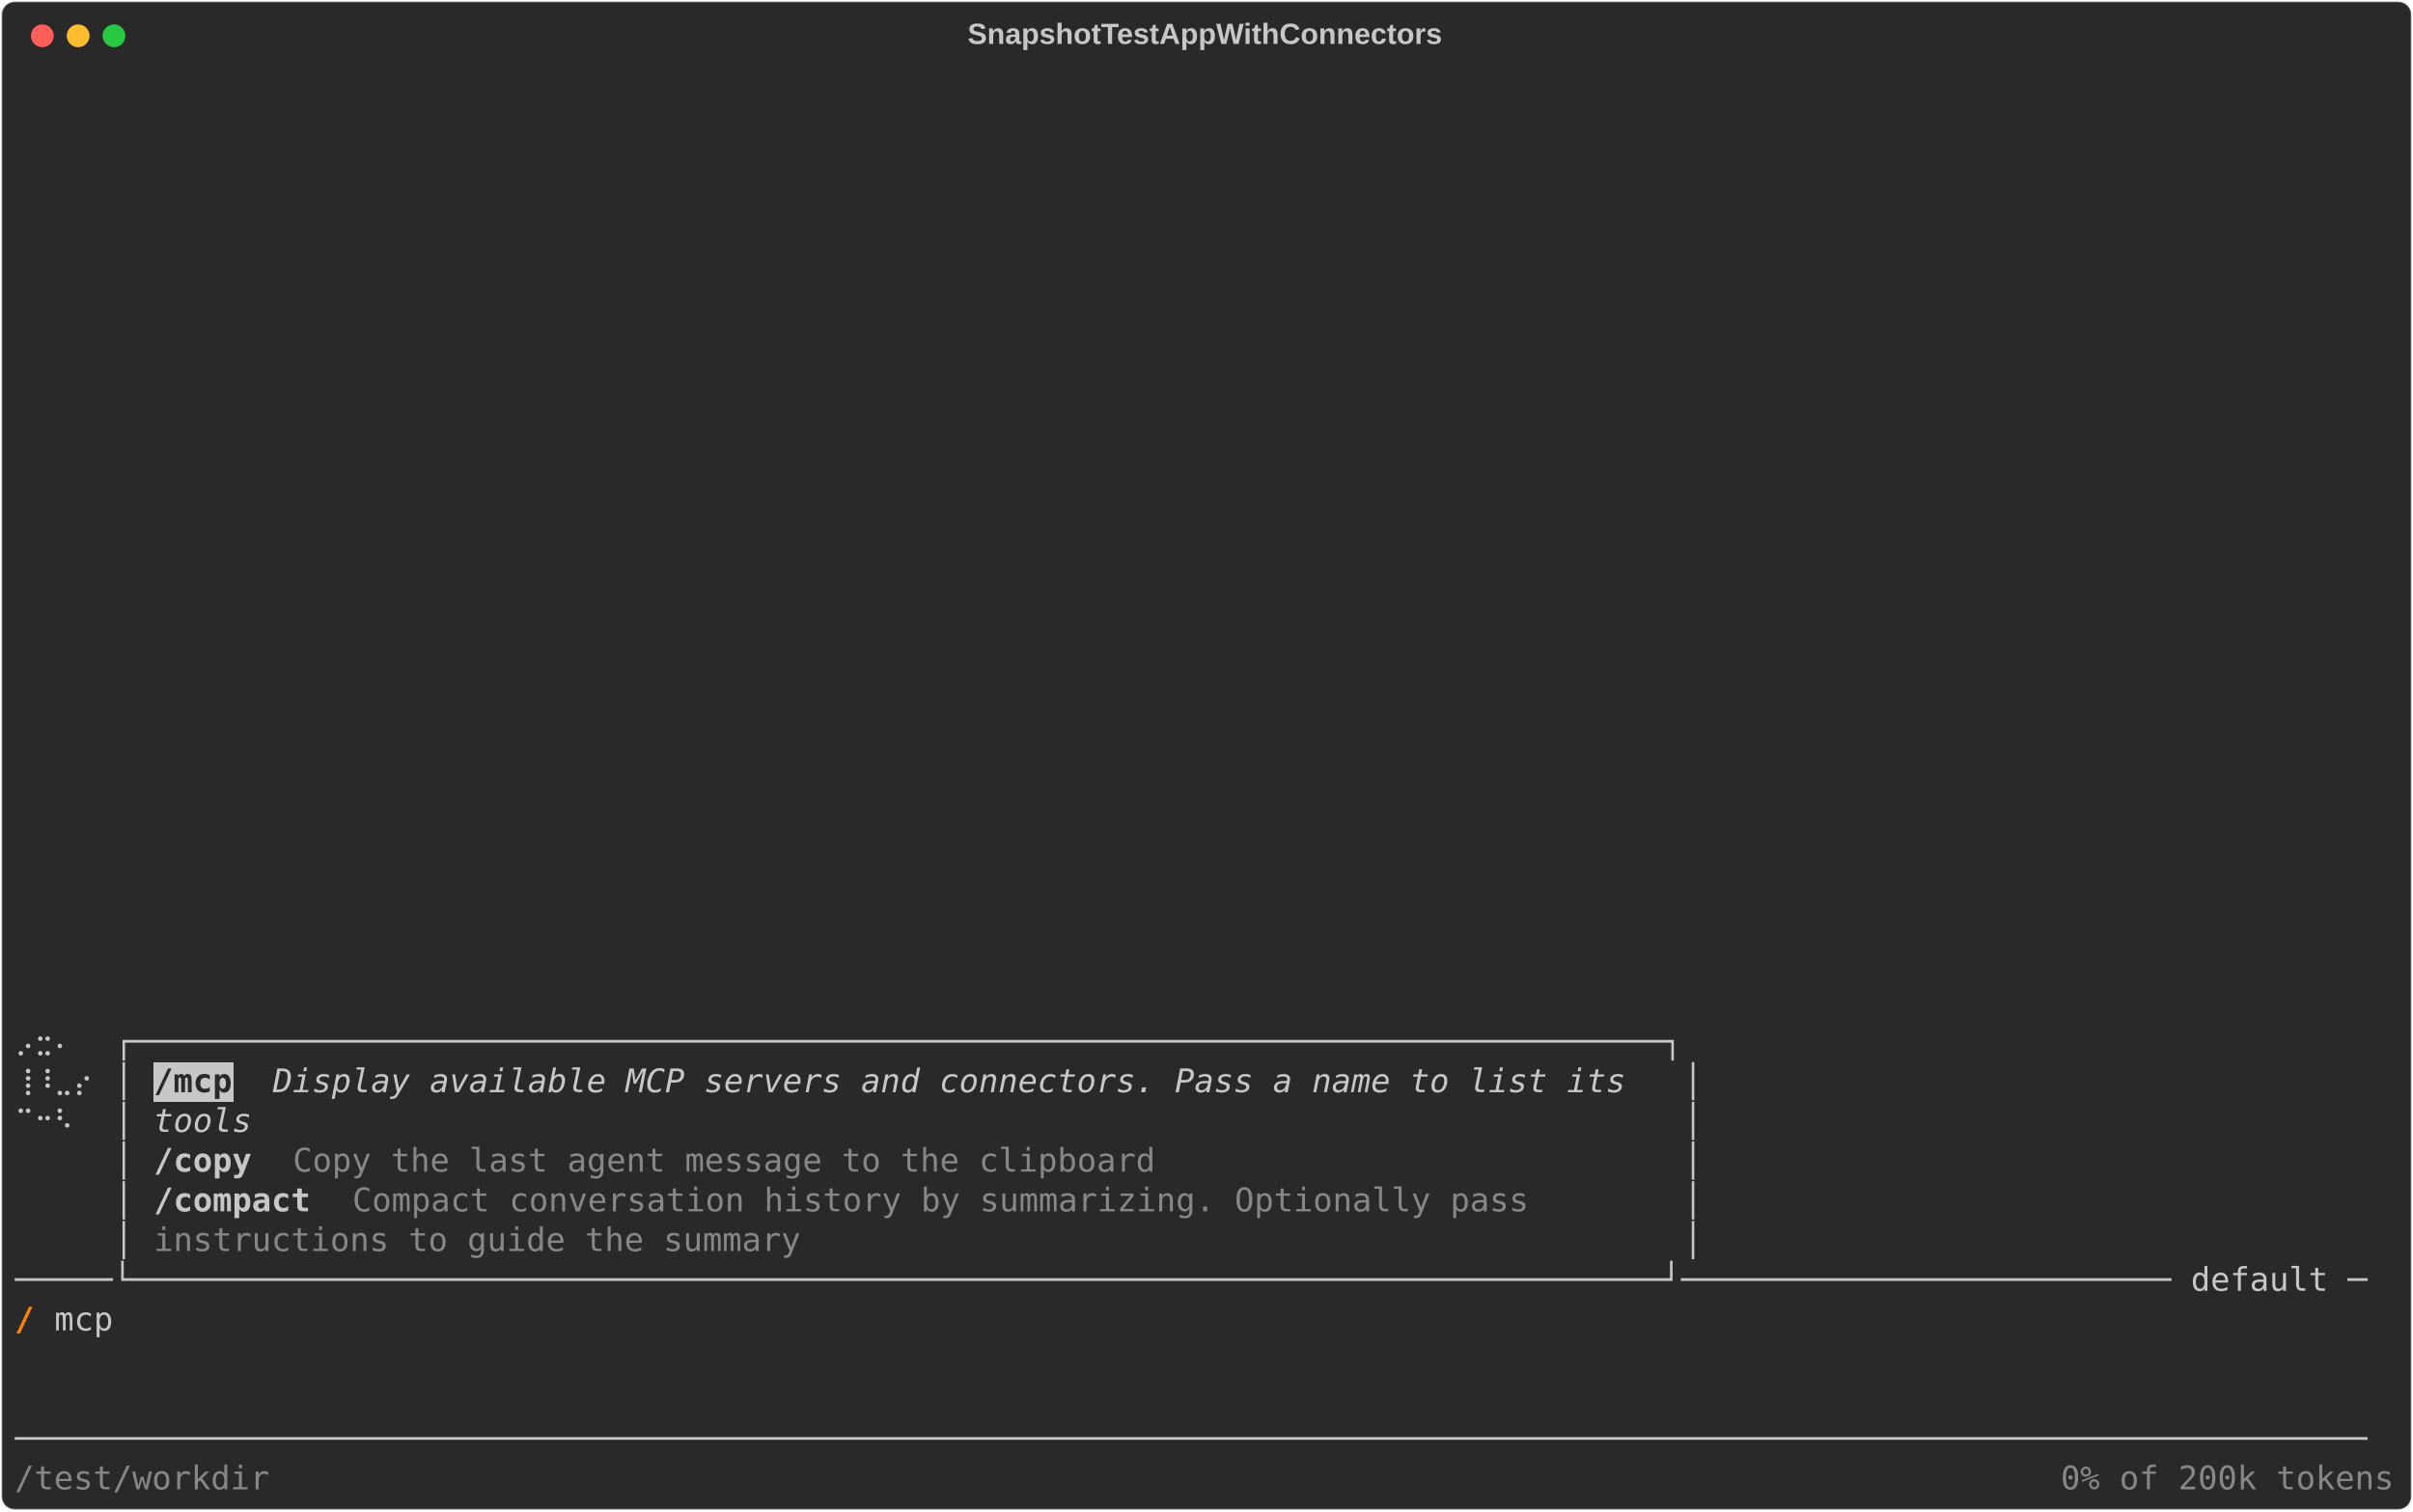
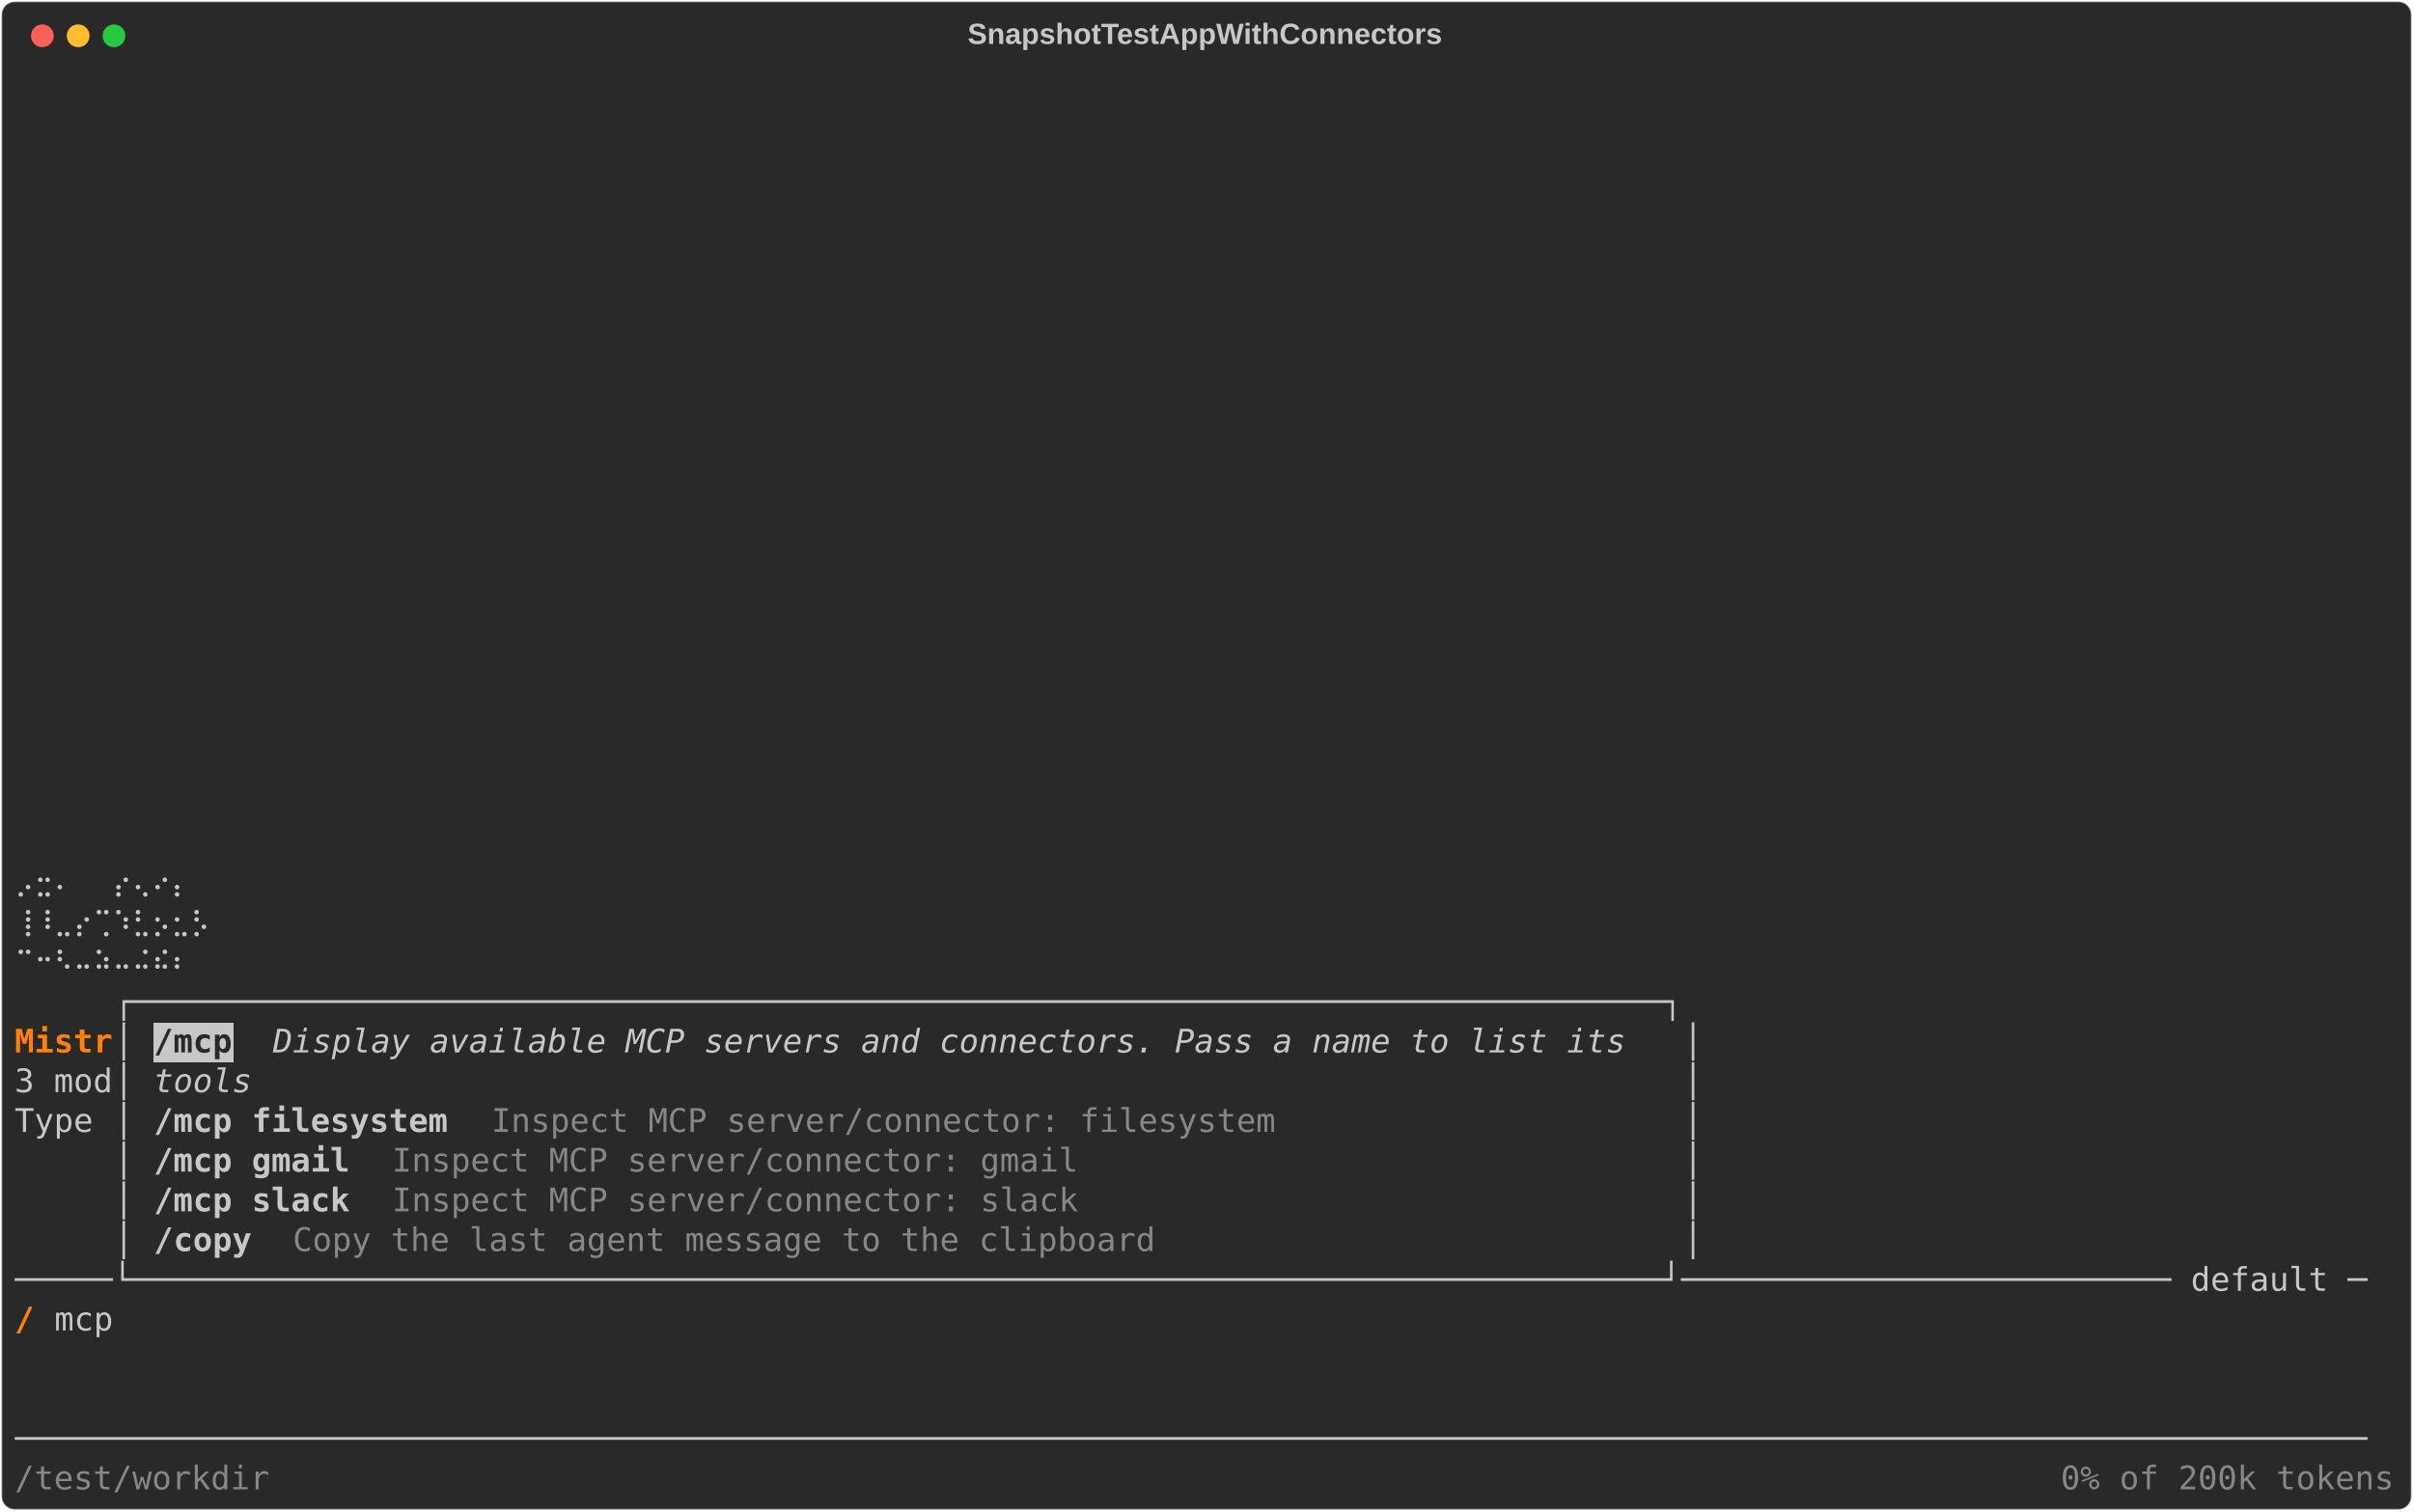
<svg xmlns="http://www.w3.org/2000/svg" class="rich-terminal" viewBox="0 0 1482 928.4">
  <style>

    @font-face {
        font-family: "Fira Code";
        src: local("FiraCode-Regular"),
                url("https://cdnjs.cloudflare.com/ajax/libs/firacode/6.2.0/woff2/FiraCode-Regular.woff2") format("woff2"),
                url("https://cdnjs.cloudflare.com/ajax/libs/firacode/6.2.0/woff/FiraCode-Regular.woff") format("woff");
        font-style: normal;
        font-weight: 400;
    }
    @font-face {
        font-family: "Fira Code";
        src: local("FiraCode-Bold"),
                url("https://cdnjs.cloudflare.com/ajax/libs/firacode/6.2.0/woff2/FiraCode-Bold.woff2") format("woff2"),
                url("https://cdnjs.cloudflare.com/ajax/libs/firacode/6.2.0/woff/FiraCode-Bold.woff") format("woff");
        font-style: bold;
        font-weight: 700;
    }

    .terminal-matrix {
        font-family: Fira Code, monospace;
        font-size: 20px;
        line-height: 24.4px;
        font-variant-east-asian: full-width;
    }

    .terminal-title {
        font-size: 18px;
        font-weight: bold;
        font-family: arial;
    }

    .terminal-r1 { fill: #c5c8c6 }
- .terminal-r2 { fill: #292929;font-weight: bold }
- .terminal-r3 { fill: #c5c8c6;font-style: italic; }
- .terminal-r4 { fill: #c5c8c6;font-weight: bold }
- .terminal-r5 { fill: #868887 }
- .terminal-r6 { fill: #ff8205;font-weight: bold }
+ .terminal-r2 { fill: #ff8205;font-weight: bold }
+ .terminal-r3 { fill: #292929;font-weight: bold }
+ .terminal-r4 { fill: #c5c8c6;font-style: italic; }
+ .terminal-r5 { fill: #c5c8c6;font-weight: bold }
+ .terminal-r6 { fill: #868887 }
    </style>
  <defs>
    <clipPath id="terminal-clip-terminal">
      <rect x="0" y="0" width="1463.0" height="877.4" />
    </clipPath>
    <clipPath id="terminal-line-0">
      <rect x="0" y="1.5" width="1464" height="24.65" />
    </clipPath>
    <clipPath id="terminal-line-1">
      <rect x="0" y="25.9" width="1464" height="24.65" />
    </clipPath>
    <clipPath id="terminal-line-2">
      <rect x="0" y="50.3" width="1464" height="24.65" />
    </clipPath>
    <clipPath id="terminal-line-3">
      <rect x="0" y="74.7" width="1464" height="24.65" />
    </clipPath>
    <clipPath id="terminal-line-4">
      <rect x="0" y="99.1" width="1464" height="24.65" />
    </clipPath>
    <clipPath id="terminal-line-5">
      <rect x="0" y="123.5" width="1464" height="24.65" />
    </clipPath>
    <clipPath id="terminal-line-6">
      <rect x="0" y="147.9" width="1464" height="24.65" />
    </clipPath>
    <clipPath id="terminal-line-7">
      <rect x="0" y="172.3" width="1464" height="24.65" />
    </clipPath>
    <clipPath id="terminal-line-8">
      <rect x="0" y="196.7" width="1464" height="24.65" />
    </clipPath>
    <clipPath id="terminal-line-9">
      <rect x="0" y="221.1" width="1464" height="24.65" />
    </clipPath>
    <clipPath id="terminal-line-10">
      <rect x="0" y="245.5" width="1464" height="24.65" />
    </clipPath>
    <clipPath id="terminal-line-11">
      <rect x="0" y="269.9" width="1464" height="24.65" />
    </clipPath>
    <clipPath id="terminal-line-12">
      <rect x="0" y="294.3" width="1464" height="24.65" />
    </clipPath>
    <clipPath id="terminal-line-13">
      <rect x="0" y="318.7" width="1464" height="24.65" />
    </clipPath>
    <clipPath id="terminal-line-14">
      <rect x="0" y="343.1" width="1464" height="24.65" />
    </clipPath>
    <clipPath id="terminal-line-15">
      <rect x="0" y="367.5" width="1464" height="24.65" />
    </clipPath>
    <clipPath id="terminal-line-16">
      <rect x="0" y="391.9" width="1464" height="24.65" />
    </clipPath>
    <clipPath id="terminal-line-17">
      <rect x="0" y="416.3" width="1464" height="24.65" />
    </clipPath>
    <clipPath id="terminal-line-18">
      <rect x="0" y="440.7" width="1464" height="24.65" />
    </clipPath>
    <clipPath id="terminal-line-19">
      <rect x="0" y="465.1" width="1464" height="24.65" />
    </clipPath>
    <clipPath id="terminal-line-20">
      <rect x="0" y="489.5" width="1464" height="24.65" />
    </clipPath>
    <clipPath id="terminal-line-21">
      <rect x="0" y="513.9" width="1464" height="24.65" />
    </clipPath>
    <clipPath id="terminal-line-22">
      <rect x="0" y="538.3" width="1464" height="24.65" />
    </clipPath>
    <clipPath id="terminal-line-23">
      <rect x="0" y="562.7" width="1464" height="24.65" />
    </clipPath>
    <clipPath id="terminal-line-24">
      <rect x="0" y="587.1" width="1464" height="24.65" />
    </clipPath>
    <clipPath id="terminal-line-25">
      <rect x="0" y="611.5" width="1464" height="24.65" />
    </clipPath>
    <clipPath id="terminal-line-26">
      <rect x="0" y="635.9" width="1464" height="24.65" />
    </clipPath>
    <clipPath id="terminal-line-27">
      <rect x="0" y="660.3" width="1464" height="24.65" />
    </clipPath>
    <clipPath id="terminal-line-28">
      <rect x="0" y="684.7" width="1464" height="24.65" />
    </clipPath>
    <clipPath id="terminal-line-29">
      <rect x="0" y="709.1" width="1464" height="24.65" />
    </clipPath>
    <clipPath id="terminal-line-30">
      <rect x="0" y="733.5" width="1464" height="24.65" />
    </clipPath>
    <clipPath id="terminal-line-31">
      <rect x="0" y="757.9" width="1464" height="24.65" />
    </clipPath>
    <clipPath id="terminal-line-32">
      <rect x="0" y="782.3" width="1464" height="24.65" />
    </clipPath>
    <clipPath id="terminal-line-33">
      <rect x="0" y="806.7" width="1464" height="24.65" />
    </clipPath>
    <clipPath id="terminal-line-34">
      <rect x="0" y="831.1" width="1464" height="24.65" />
    </clipPath>
  </defs>
  <rect fill="#292929" stroke="rgba(255,255,255,0.35)" stroke-width="1" x="1" y="1" width="1480" height="926.4" rx="8" />
  <text class="terminal-title" fill="#c5c8c6" text-anchor="middle" x="740" y="27">SnapshotTestAppWithConnectors</text>
  <g transform="translate(26,22)">
    <circle cx="0" cy="0" r="7" fill="#ff5f57" />
    <circle cx="22" cy="0" r="7" fill="#febc2e" />
    <circle cx="44" cy="0" r="7" fill="#28c840" />
  </g>
  <g transform="translate(9, 41)" clip-path="url(#terminal-clip-terminal)">
-     <rect fill="#c5c8c6" x="85.4" y="611.5" width="48.8" height="24.65" shape-rendering="crispEdges" />
+     <rect fill="#c5c8c6" x="85.4" y="587.1" width="48.8" height="24.65" shape-rendering="crispEdges" />
    <g class="terminal-matrix">
      <text class="terminal-r1" x="1464" y="20" textLength="12.2" clip-path="url(#terminal-line-0)">
</text>
      <text class="terminal-r1" x="1464" y="44.4" textLength="12.2" clip-path="url(#terminal-line-1)">
</text>
      <text class="terminal-r1" x="1464" y="68.8" textLength="12.2" clip-path="url(#terminal-line-2)">
</text>
      <text class="terminal-r1" x="1464" y="93.2" textLength="12.2" clip-path="url(#terminal-line-3)">
</text>
      <text class="terminal-r1" x="1464" y="117.6" textLength="12.2" clip-path="url(#terminal-line-4)">
</text>
      <text class="terminal-r1" x="1464" y="142" textLength="12.2" clip-path="url(#terminal-line-5)">
</text>
      <text class="terminal-r1" x="1464" y="166.4" textLength="12.2" clip-path="url(#terminal-line-6)">
</text>
      <text class="terminal-r1" x="1464" y="190.8" textLength="12.2" clip-path="url(#terminal-line-7)">
</text>
      <text class="terminal-r1" x="1464" y="215.2" textLength="12.2" clip-path="url(#terminal-line-8)">
</text>
      <text class="terminal-r1" x="1464" y="239.6" textLength="12.2" clip-path="url(#terminal-line-9)">
</text>
      <text class="terminal-r1" x="1464" y="264" textLength="12.2" clip-path="url(#terminal-line-10)">
</text>
      <text class="terminal-r1" x="1464" y="288.4" textLength="12.2" clip-path="url(#terminal-line-11)">
</text>
      <text class="terminal-r1" x="1464" y="312.8" textLength="12.2" clip-path="url(#terminal-line-12)">
</text>
      <text class="terminal-r1" x="1464" y="337.2" textLength="12.2" clip-path="url(#terminal-line-13)">
</text>
      <text class="terminal-r1" x="1464" y="361.6" textLength="12.2" clip-path="url(#terminal-line-14)">
</text>
      <text class="terminal-r1" x="1464" y="386" textLength="12.2" clip-path="url(#terminal-line-15)">
</text>
      <text class="terminal-r1" x="1464" y="410.4" textLength="12.2" clip-path="url(#terminal-line-16)">
</text>
      <text class="terminal-r1" x="1464" y="434.8" textLength="12.2" clip-path="url(#terminal-line-17)">
</text>
      <text class="terminal-r1" x="1464" y="459.2" textLength="12.2" clip-path="url(#terminal-line-18)">
</text>
      <text class="terminal-r1" x="1464" y="483.6" textLength="12.2" clip-path="url(#terminal-line-19)">
</text>
+       <text class="terminal-r1" x="0" y="508" textLength="134.2" clip-path="url(#terminal-line-20)">  ⡠⣒⠄  ⡔⢄⠔⡄</text>
      <text class="terminal-r1" x="1464" y="508" textLength="12.2" clip-path="url(#terminal-line-20)">
</text>
+       <text class="terminal-r1" x="0" y="532.4" textLength="134.2" clip-path="url(#terminal-line-21)"> ⢸⠸⣀⡔⢉⠱⣃⡢⣂⡣</text>
      <text class="terminal-r1" x="1464" y="532.4" textLength="12.2" clip-path="url(#terminal-line-21)">
</text>
+       <text class="terminal-r1" x="0" y="556.8" textLength="134.2" clip-path="url(#terminal-line-22)">  ⠉⠒⠣⠤⠵⠤⠬⠮⠆</text>
      <text class="terminal-r1" x="1464" y="556.8" textLength="12.2" clip-path="url(#terminal-line-22)">
</text>
+       <text class="terminal-r1" x="61" y="581.2" textLength="1403" clip-path="url(#terminal-line-23)">┌──────────────────────────────────────────────────────────────────────────────┐                                   </text>
      <text class="terminal-r1" x="1464" y="581.2" textLength="12.2" clip-path="url(#terminal-line-23)">
</text>
-       <text class="terminal-r1" x="0" y="605.6" textLength="61" clip-path="url(#terminal-line-24)">  ⡠⣒⠄</text>
-       <text class="terminal-r1" x="61" y="605.6" textLength="1403" clip-path="url(#terminal-line-24)">┌──────────────────────────────────────────────────────────────────────────────┐                                   </text>
+       <text class="terminal-r2" x="0" y="605.6" textLength="61" clip-path="url(#terminal-line-24)">Mistr</text>
+       <text class="terminal-r1" x="61" y="605.6" textLength="12.2" clip-path="url(#terminal-line-24)">│</text>
+       <text class="terminal-r3" x="85.4" y="605.6" textLength="48.8" clip-path="url(#terminal-line-24)">/mcp</text>
+       <text class="terminal-r4" x="158.6" y="605.6" textLength="841.8" clip-path="url(#terminal-line-24)">Display available MCP servers and connectors. Pass a name to list its</text>
+       <text class="terminal-r1" x="1024.8" y="605.6" textLength="439.2" clip-path="url(#terminal-line-24)">│                                   </text>
      <text class="terminal-r1" x="1464" y="605.6" textLength="12.2" clip-path="url(#terminal-line-24)">
</text>
-       <text class="terminal-r1" x="0" y="630" textLength="61" clip-path="url(#terminal-line-25)"> ⢸⠸⣀⡔</text>
+       <text class="terminal-r1" x="0" y="630" textLength="61" clip-path="url(#terminal-line-25)">3 mod</text>
      <text class="terminal-r1" x="61" y="630" textLength="12.2" clip-path="url(#terminal-line-25)">│</text>
-       <text class="terminal-r2" x="85.4" y="630" textLength="48.8" clip-path="url(#terminal-line-25)">/mcp</text>
-       <text class="terminal-r3" x="158.6" y="630" textLength="841.8" clip-path="url(#terminal-line-25)">Display available MCP servers and connectors. Pass a name to list its</text>
+       <text class="terminal-r4" x="85.4" y="630" textLength="61" clip-path="url(#terminal-line-25)">tools</text>
      <text class="terminal-r1" x="1024.8" y="630" textLength="439.2" clip-path="url(#terminal-line-25)">│                                   </text>
      <text class="terminal-r1" x="1464" y="630" textLength="12.2" clip-path="url(#terminal-line-25)">
</text>
-       <text class="terminal-r1" x="0" y="654.4" textLength="61" clip-path="url(#terminal-line-26)">  ⠉⠒⠣</text>
+       <text class="terminal-r1" x="0" y="654.4" textLength="61" clip-path="url(#terminal-line-26)">Type </text>
      <text class="terminal-r1" x="61" y="654.4" textLength="12.2" clip-path="url(#terminal-line-26)">│</text>
-       <text class="terminal-r3" x="85.4" y="654.4" textLength="61" clip-path="url(#terminal-line-26)">tools</text>
+       <text class="terminal-r5" x="85.4" y="654.4" textLength="183" clip-path="url(#terminal-line-26)">/mcp filesystem</text>
+       <text class="terminal-r6" x="292.8" y="654.4" textLength="488" clip-path="url(#terminal-line-26)">Inspect MCP server/connector: filesystem</text>
      <text class="terminal-r1" x="1024.8" y="654.4" textLength="439.2" clip-path="url(#terminal-line-26)">│                                   </text>
      <text class="terminal-r1" x="1464" y="654.4" textLength="12.2" clip-path="url(#terminal-line-26)">
</text>
      <text class="terminal-r1" x="61" y="678.8" textLength="12.2" clip-path="url(#terminal-line-27)">│</text>
-       <text class="terminal-r4" x="85.4" y="678.8" textLength="61" clip-path="url(#terminal-line-27)">/copy</text>
-       <text class="terminal-r5" x="170.8" y="678.8" textLength="536.8" clip-path="url(#terminal-line-27)">Copy the last agent message to the clipboard</text>
+       <text class="terminal-r5" x="85.4" y="678.8" textLength="122" clip-path="url(#terminal-line-27)">/mcp gmail</text>
+       <text class="terminal-r6" x="231.8" y="678.8" textLength="427" clip-path="url(#terminal-line-27)">Inspect MCP server/connector: gmail</text>
      <text class="terminal-r1" x="1024.8" y="678.8" textLength="12.2" clip-path="url(#terminal-line-27)">│</text>
      <text class="terminal-r1" x="1464" y="678.8" textLength="12.2" clip-path="url(#terminal-line-27)">
</text>
      <text class="terminal-r1" x="61" y="703.2" textLength="12.2" clip-path="url(#terminal-line-28)">│</text>
-       <text class="terminal-r4" x="85.4" y="703.2" textLength="97.6" clip-path="url(#terminal-line-28)">/compact</text>
-       <text class="terminal-r5" x="207.4" y="703.2" textLength="732" clip-path="url(#terminal-line-28)">Compact conversation history by summarizing. Optionally pass</text>
+       <text class="terminal-r5" x="85.4" y="703.2" textLength="122" clip-path="url(#terminal-line-28)">/mcp slack</text>
+       <text class="terminal-r6" x="231.8" y="703.2" textLength="427" clip-path="url(#terminal-line-28)">Inspect MCP server/connector: slack</text>
      <text class="terminal-r1" x="1024.8" y="703.2" textLength="12.2" clip-path="url(#terminal-line-28)">│</text>
      <text class="terminal-r1" x="1464" y="703.2" textLength="12.2" clip-path="url(#terminal-line-28)">
</text>
      <text class="terminal-r1" x="61" y="727.6" textLength="12.2" clip-path="url(#terminal-line-29)">│</text>
-       <text class="terminal-r5" x="85.4" y="727.6" textLength="402.6" clip-path="url(#terminal-line-29)">instructions to guide the summary</text>
+       <text class="terminal-r5" x="85.4" y="727.6" textLength="61" clip-path="url(#terminal-line-29)">/copy</text>
+       <text class="terminal-r6" x="170.8" y="727.6" textLength="536.8" clip-path="url(#terminal-line-29)">Copy the last agent message to the clipboard</text>
      <text class="terminal-r1" x="1024.8" y="727.6" textLength="12.2" clip-path="url(#terminal-line-29)">│</text>
      <text class="terminal-r1" x="1464" y="727.6" textLength="12.2" clip-path="url(#terminal-line-29)">
</text>
      <text class="terminal-r1" x="0" y="752" textLength="1464" clip-path="url(#terminal-line-30)">─────└──────────────────────────────────────────────────────────────────────────────┘───────────────────────── default ─</text>
      <text class="terminal-r1" x="1464" y="752" textLength="12.2" clip-path="url(#terminal-line-30)">
</text>
-       <text class="terminal-r6" x="0" y="776.4" textLength="12.2" clip-path="url(#terminal-line-31)">/</text>
+       <text class="terminal-r2" x="0" y="776.4" textLength="12.2" clip-path="url(#terminal-line-31)">/</text>
      <text class="terminal-r1" x="24.4" y="776.4" textLength="1439.6" clip-path="url(#terminal-line-31)">mcp                                                                                                                   </text>
      <text class="terminal-r1" x="1464" y="776.4" textLength="12.2" clip-path="url(#terminal-line-31)">
</text>
      <text class="terminal-r1" x="1464" y="800.8" textLength="12.2" clip-path="url(#terminal-line-32)">
</text>
      <text class="terminal-r1" x="1464" y="825.2" textLength="12.2" clip-path="url(#terminal-line-33)">
</text>
      <text class="terminal-r1" x="0" y="849.6" textLength="1464" clip-path="url(#terminal-line-34)">────────────────────────────────────────────────────────────────────────────────────────────────────────────────────────</text>
      <text class="terminal-r1" x="1464" y="849.6" textLength="12.2" clip-path="url(#terminal-line-34)">
</text>
-       <text class="terminal-r5" x="0" y="874" textLength="158.6" clip-path="url(#terminal-line-35)">/test/workdir</text>
-       <text class="terminal-r5" x="1256.6" y="874" textLength="207.4" clip-path="url(#terminal-line-35)">0% of 200k tokens</text>
+       <text class="terminal-r6" x="0" y="874" textLength="158.6" clip-path="url(#terminal-line-35)">/test/workdir</text>
+       <text class="terminal-r6" x="1256.6" y="874" textLength="207.4" clip-path="url(#terminal-line-35)">0% of 200k tokens</text>
    </g>
  </g>
</svg>
